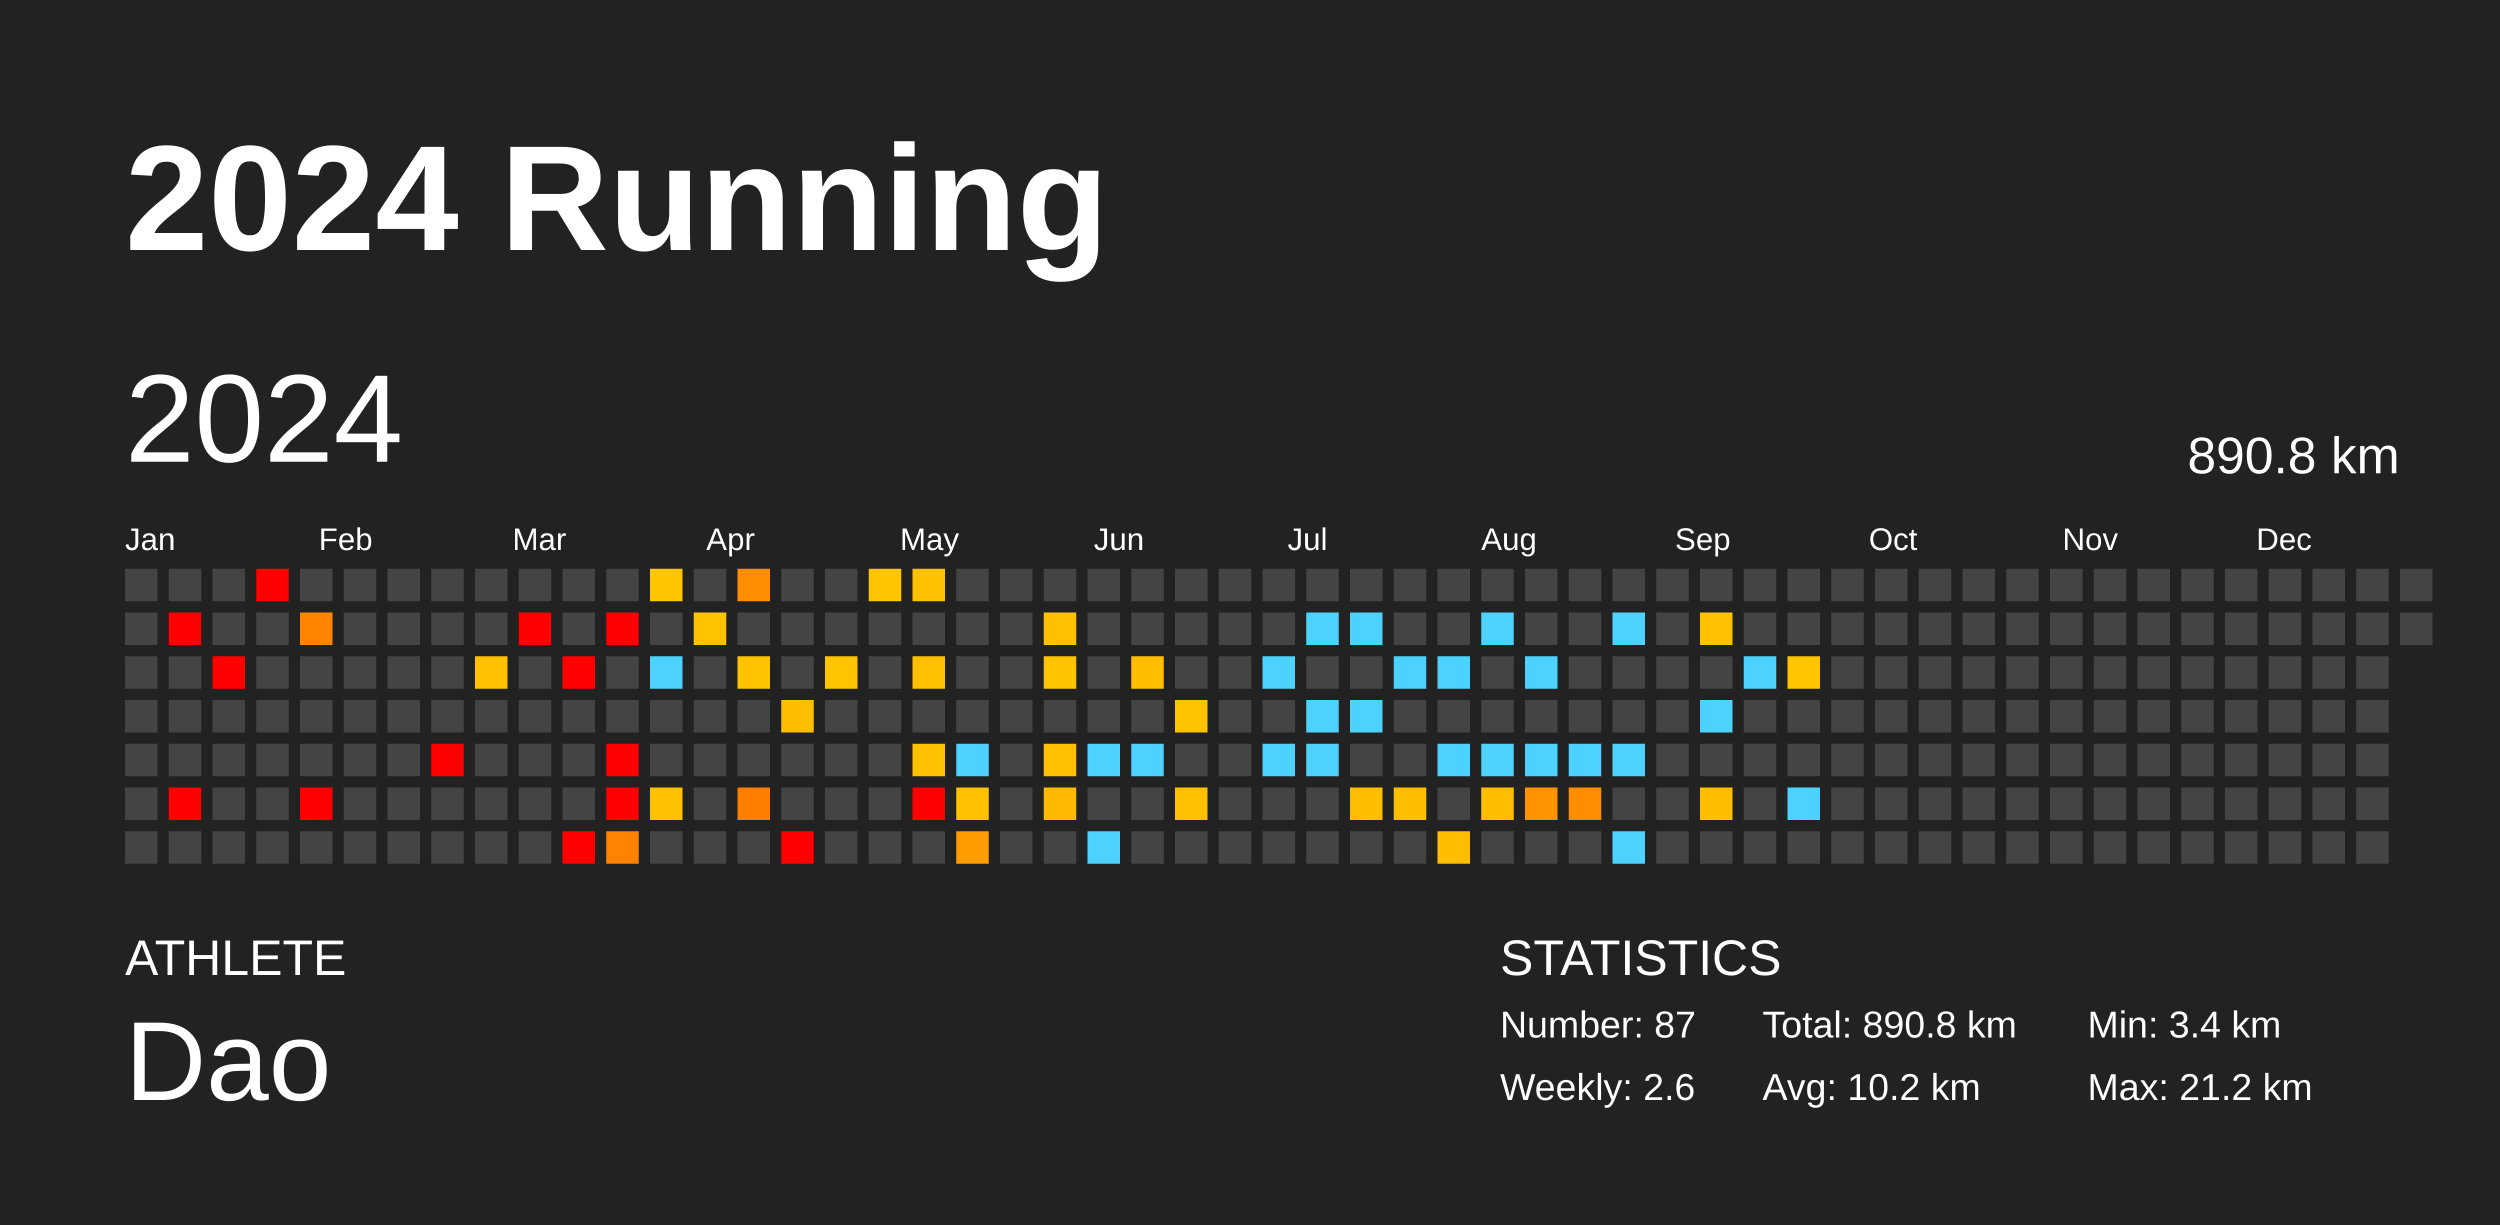
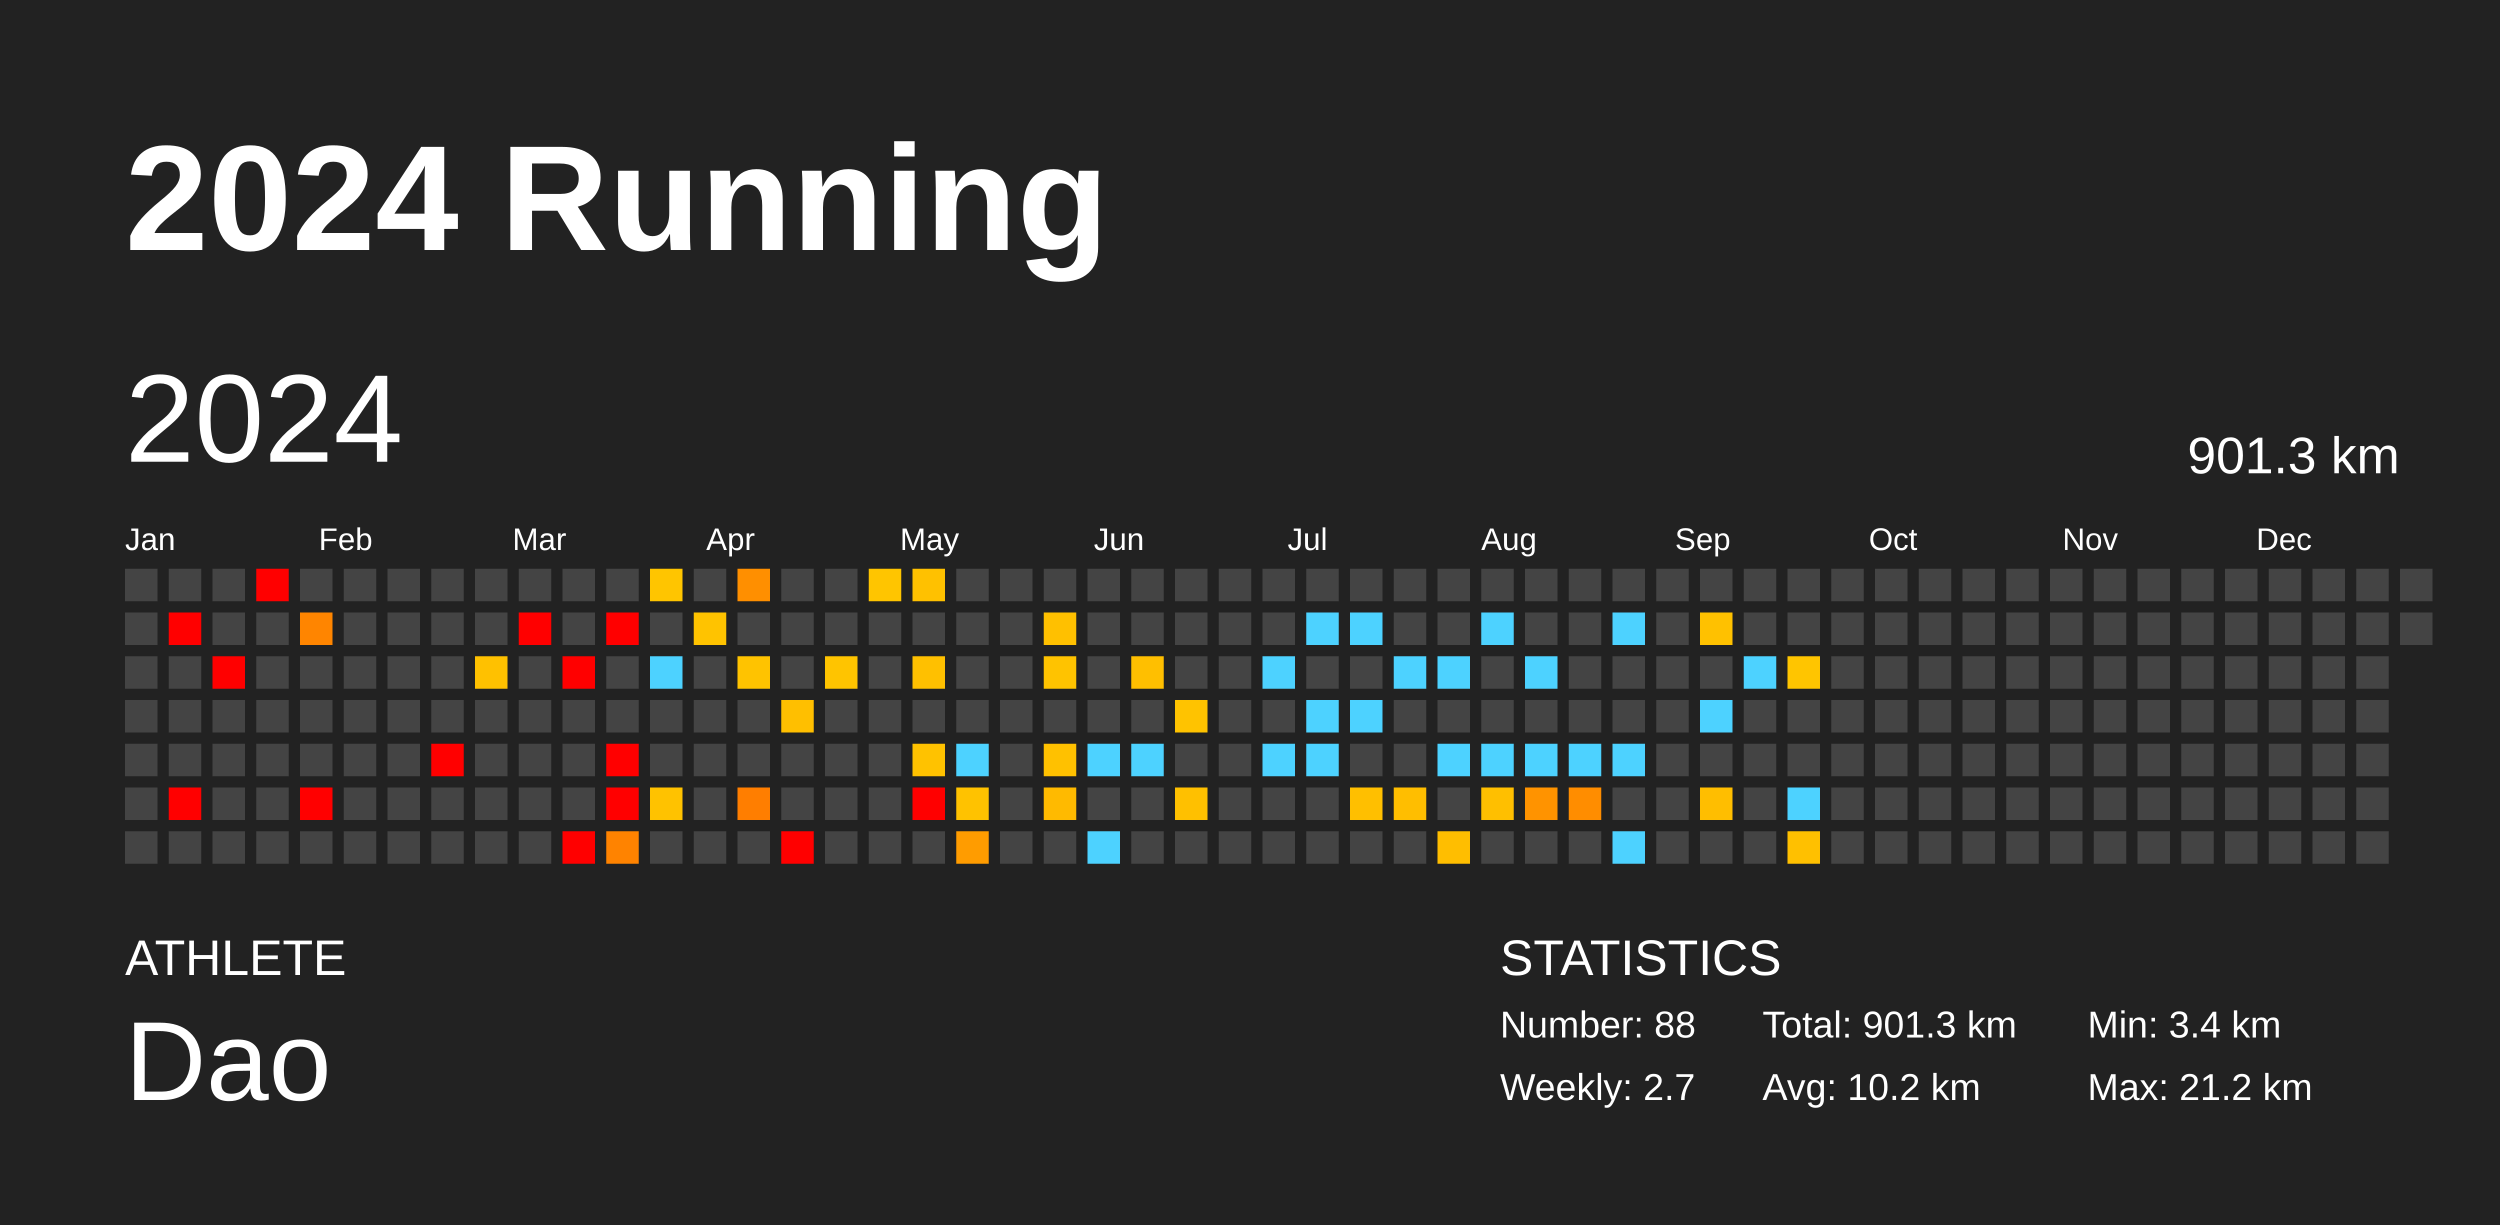
<svg xmlns="http://www.w3.org/2000/svg" baseProfile="full" height="98mm" version="1.1" viewBox="0,0,200,98" width="200mm">
  <defs />
  <rect fill="#222222" height="98" width="200" x="0" y="0" />
  <text fill="#FFFFFF" style="font-size:12px; font-family:Arial; font-weight:bold;" x="10" y="20">2024 Running</text>
  <text fill="#FFFFFF" style="font-size:4px; font-family:Arial" x="10" y="78">ATHLETE</text>
  <text fill="#FFFFFF" style="font-size:9px; font-family:Arial" x="10" y="88">Dao</text>
  <text fill="#FFFFFF" style="font-size:4px; font-family:Arial" x="120" y="78">STATISTICS</text>
-   <text fill="#FFFFFF" style="font-size:3px; font-family:Arial" x="120" y="83">Number: 87</text>
-   <text fill="#FFFFFF" style="font-size:3px; font-family:Arial" x="120" y="88">Weekly: 2.6</text>
-   <text fill="#FFFFFF" style="font-size:3px; font-family:Arial" x="141" y="83">Total: 890.8 km</text>
+   <text fill="#FFFFFF" style="font-size:3px; font-family:Arial" x="120" y="83">Number: 88</text>
+   <text fill="#FFFFFF" style="font-size:3px; font-family:Arial" x="120" y="88">Weekly: 2.7</text>
+   <text fill="#FFFFFF" style="font-size:3px; font-family:Arial" x="141" y="83">Total: 901.3 km</text>
  <text fill="#FFFFFF" style="font-size:3px; font-family:Arial" x="141" y="88">Avg: 10.2 km</text>
  <text fill="#FFFFFF" style="font-size:3px; font-family:Arial" x="167" y="83">Min: 3.4 km</text>
  <text fill="#FFFFFF" style="font-size:3px; font-family:Arial" x="167" y="88">Max: 21.2 km</text>
  <text dominant-baseline="hanging" fill="#FFFFFF" style="font-size:10.0px; font-family:Arial;" x="10" y="30">2024</text>
-   <text dominant-baseline="hanging" fill="#FFFFFF" style="font-size:4.125px; font-family:Arial;" x="175" y="35">890.8 km</text>
+   <text dominant-baseline="hanging" fill="#FFFFFF" style="font-size:4.125px; font-family:Arial;" x="175" y="35">901.3 km</text>
  <text fill="#FFFFFF" style="font-size:2.5px; font-family:Arial" x="10.0" y="44">Jan</text>
  <text fill="#FFFFFF" style="font-size:2.5px; font-family:Arial" x="25.5" y="44">Feb</text>
  <text fill="#FFFFFF" style="font-size:2.5px; font-family:Arial" x="41.0" y="44">Mar</text>
  <text fill="#FFFFFF" style="font-size:2.5px; font-family:Arial" x="56.5" y="44">Apr</text>
  <text fill="#FFFFFF" style="font-size:2.5px; font-family:Arial" x="72.0" y="44">May</text>
  <text fill="#FFFFFF" style="font-size:2.5px; font-family:Arial" x="87.5" y="44">Jun</text>
  <text fill="#FFFFFF" style="font-size:2.5px; font-family:Arial" x="103.0" y="44">Jul</text>
  <text fill="#FFFFFF" style="font-size:2.5px; font-family:Arial" x="118.5" y="44">Aug</text>
  <text fill="#FFFFFF" style="font-size:2.5px; font-family:Arial" x="134.0" y="44">Sep</text>
  <text fill="#FFFFFF" style="font-size:2.5px; font-family:Arial" x="149.5" y="44">Oct</text>
  <text fill="#FFFFFF" style="font-size:2.5px; font-family:Arial" x="165.0" y="44">Nov</text>
  <text fill="#FFFFFF" style="font-size:2.5px; font-family:Arial" x="180.5" y="44">Dec</text>
  <rect fill="#444444" height="2.6" width="2.6" x="10.0" y="45.5" />
  <rect fill="#444444" height="2.6" width="2.6" x="10.0" y="49.0" />
  <rect fill="#444444" height="2.6" width="2.6" x="10.0" y="52.5" />
  <rect fill="#444444" height="2.6" width="2.6" x="10.0" y="56.0" />
  <rect fill="#444444" height="2.6" width="2.6" x="10.0" y="59.5" />
  <rect fill="#444444" height="2.6" width="2.6" x="10.0" y="63.0" />
  <rect fill="#444444" height="2.6" width="2.6" x="10.0" y="66.5" />
  <rect fill="#444444" height="2.6" width="2.6" x="13.5" y="45.5" />
  <rect fill="red" height="2.6" width="2.6" x="13.5" y="49.0" />
  <rect fill="#444444" height="2.6" width="2.6" x="13.5" y="52.5" />
  <rect fill="#444444" height="2.6" width="2.6" x="13.5" y="56.0" />
  <rect fill="#444444" height="2.6" width="2.6" x="13.5" y="59.5" />
  <rect fill="red" height="2.6" width="2.6" x="13.5" y="63.0" />
  <rect fill="#444444" height="2.6" width="2.6" x="13.5" y="66.5" />
  <rect fill="#444444" height="2.6" width="2.6" x="17.0" y="45.5" />
  <rect fill="#444444" height="2.6" width="2.6" x="17.0" y="49.0" />
  <rect fill="red" height="2.6" width="2.6" x="17.0" y="52.5" />
  <rect fill="#444444" height="2.6" width="2.6" x="17.0" y="56.0" />
  <rect fill="#444444" height="2.6" width="2.6" x="17.0" y="59.5" />
  <rect fill="#444444" height="2.6" width="2.6" x="17.0" y="63.0" />
  <rect fill="#444444" height="2.6" width="2.6" x="17.0" y="66.5" />
  <rect fill="red" height="2.6" width="2.6" x="20.5" y="45.5" />
  <rect fill="#444444" height="2.6" width="2.6" x="20.5" y="49.0" />
  <rect fill="#444444" height="2.6" width="2.6" x="20.5" y="52.5" />
  <rect fill="#444444" height="2.6" width="2.6" x="20.5" y="56.0" />
  <rect fill="#444444" height="2.6" width="2.6" x="20.5" y="59.5" />
  <rect fill="#444444" height="2.6" width="2.6" x="20.5" y="63.0" />
  <rect fill="#444444" height="2.6" width="2.6" x="20.5" y="66.5" />
  <rect fill="#444444" height="2.6" width="2.6" x="24.0" y="45.5" />
  <rect fill="#ff8500" height="2.6" width="2.6" x="24.0" y="49.0" />
  <rect fill="#444444" height="2.6" width="2.6" x="24.0" y="52.5" />
  <rect fill="#444444" height="2.6" width="2.6" x="24.0" y="56.0" />
  <rect fill="#444444" height="2.6" width="2.6" x="24.0" y="59.5" />
  <rect fill="red" height="2.6" width="2.6" x="24.0" y="63.0" />
  <rect fill="#444444" height="2.6" width="2.6" x="24.0" y="66.5" />
  <rect fill="#444444" height="2.6" width="2.6" x="27.5" y="45.5" />
  <rect fill="#444444" height="2.6" width="2.6" x="27.5" y="49.0" />
  <rect fill="#444444" height="2.6" width="2.6" x="27.5" y="52.5" />
  <rect fill="#444444" height="2.6" width="2.6" x="27.5" y="56.0" />
  <rect fill="#444444" height="2.6" width="2.6" x="27.5" y="59.5" />
  <rect fill="#444444" height="2.6" width="2.6" x="27.5" y="63.0" />
  <rect fill="#444444" height="2.6" width="2.6" x="27.5" y="66.5" />
  <rect fill="#444444" height="2.6" width="2.6" x="31.0" y="45.5" />
  <rect fill="#444444" height="2.6" width="2.6" x="31.0" y="49.0" />
  <rect fill="#444444" height="2.6" width="2.6" x="31.0" y="52.5" />
  <rect fill="#444444" height="2.6" width="2.6" x="31.0" y="56.0" />
  <rect fill="#444444" height="2.6" width="2.6" x="31.0" y="59.5" />
  <rect fill="#444444" height="2.6" width="2.6" x="31.0" y="63.0" />
  <rect fill="#444444" height="2.6" width="2.6" x="31.0" y="66.5" />
  <rect fill="#444444" height="2.6" width="2.6" x="34.5" y="45.5" />
  <rect fill="#444444" height="2.6" width="2.6" x="34.5" y="49.0" />
  <rect fill="#444444" height="2.6" width="2.6" x="34.5" y="52.5" />
  <rect fill="#444444" height="2.6" width="2.6" x="34.5" y="56.0" />
  <rect fill="red" height="2.6" width="2.6" x="34.5" y="59.5" />
  <rect fill="#444444" height="2.6" width="2.6" x="34.5" y="63.0" />
  <rect fill="#444444" height="2.6" width="2.6" x="34.5" y="66.5" />
  <rect fill="#444444" height="2.6" width="2.6" x="38.0" y="45.5" />
  <rect fill="#444444" height="2.6" width="2.6" x="38.0" y="49.0" />
  <rect fill="#ffc100" height="2.6" width="2.6" x="38.0" y="52.5" />
  <rect fill="#444444" height="2.6" width="2.6" x="38.0" y="56.0" />
  <rect fill="#444444" height="2.6" width="2.6" x="38.0" y="59.5" />
  <rect fill="#444444" height="2.6" width="2.6" x="38.0" y="63.0" />
  <rect fill="#444444" height="2.6" width="2.6" x="38.0" y="66.5" />
  <rect fill="#444444" height="2.6" width="2.6" x="41.5" y="45.5" />
  <rect fill="red" height="2.6" width="2.6" x="41.5" y="49.0" />
  <rect fill="#444444" height="2.6" width="2.6" x="41.5" y="52.5" />
  <rect fill="#444444" height="2.6" width="2.6" x="41.5" y="56.0" />
  <rect fill="#444444" height="2.6" width="2.6" x="41.5" y="59.5" />
  <rect fill="#444444" height="2.6" width="2.6" x="41.5" y="63.0" />
  <rect fill="#444444" height="2.6" width="2.6" x="41.5" y="66.5" />
  <rect fill="#444444" height="2.6" width="2.6" x="45.0" y="45.5" />
  <rect fill="#444444" height="2.6" width="2.6" x="45.0" y="49.0" />
  <rect fill="red" height="2.6" width="2.6" x="45.0" y="52.5" />
  <rect fill="#444444" height="2.6" width="2.6" x="45.0" y="56.0" />
  <rect fill="#444444" height="2.6" width="2.6" x="45.0" y="59.5" />
  <rect fill="#444444" height="2.6" width="2.6" x="45.0" y="63.0" />
  <rect fill="red" height="2.6" width="2.6" x="45.0" y="66.5" />
  <rect fill="#444444" height="2.6" width="2.6" x="48.5" y="45.5" />
  <rect fill="red" height="2.6" width="2.6" x="48.5" y="49.0" />
  <rect fill="#444444" height="2.6" width="2.6" x="48.5" y="52.5" />
  <rect fill="#444444" height="2.6" width="2.6" x="48.5" y="56.0" />
  <rect fill="red" height="2.6" width="2.6" x="48.5" y="59.5" />
  <rect fill="red" height="2.6" width="2.6" x="48.5" y="63.0" />
  <rect fill="#ff8300" height="2.6" width="2.6" x="48.5" y="66.5" />
  <rect fill="#ffc500" height="2.6" width="2.6" x="52.0" y="45.5" />
  <rect fill="#444444" height="2.6" width="2.6" x="52.0" y="49.0" />
  <rect fill="#4dd2ff" height="2.6" width="2.6" x="52.0" y="52.5" />
  <rect fill="#444444" height="2.6" width="2.6" x="52.0" y="56.0" />
  <rect fill="#444444" height="2.6" width="2.6" x="52.0" y="59.5" />
  <rect fill="#ffc200" height="2.6" width="2.6" x="52.0" y="63.0" />
  <rect fill="#444444" height="2.6" width="2.6" x="52.0" y="66.5" />
  <rect fill="#444444" height="2.6" width="2.6" x="55.5" y="45.5" />
  <rect fill="#ffc300" height="2.6" width="2.6" x="55.5" y="49.0" />
  <rect fill="#444444" height="2.6" width="2.6" x="55.5" y="52.5" />
  <rect fill="#444444" height="2.6" width="2.6" x="55.5" y="56.0" />
  <rect fill="#444444" height="2.6" width="2.6" x="55.5" y="59.5" />
  <rect fill="#444444" height="2.6" width="2.6" x="55.5" y="63.0" />
  <rect fill="#444444" height="2.6" width="2.6" x="55.5" y="66.5" />
  <rect fill="#ff8f00" height="2.6" width="2.6" x="59.0" y="45.5" />
  <rect fill="#444444" height="2.6" width="2.6" x="59.0" y="49.0" />
  <rect fill="#ffc300" height="2.6" width="2.6" x="59.0" y="52.5" />
  <rect fill="#444444" height="2.6" width="2.6" x="59.0" y="56.0" />
  <rect fill="#444444" height="2.6" width="2.6" x="59.0" y="59.5" />
  <rect fill="#ff7e00" height="2.6" width="2.6" x="59.0" y="63.0" />
  <rect fill="#444444" height="2.6" width="2.6" x="59.0" y="66.5" />
  <rect fill="#444444" height="2.6" width="2.6" x="62.5" y="45.5" />
  <rect fill="#444444" height="2.6" width="2.6" x="62.5" y="49.0" />
  <rect fill="#444444" height="2.6" width="2.6" x="62.5" y="52.5" />
  <rect fill="#ffbf00" height="2.6" width="2.6" x="62.5" y="56.0" />
  <rect fill="#444444" height="2.6" width="2.6" x="62.5" y="59.5" />
  <rect fill="#444444" height="2.6" width="2.6" x="62.5" y="63.0" />
  <rect fill="red" height="2.6" width="2.6" x="62.5" y="66.5" />
  <rect fill="#444444" height="2.6" width="2.6" x="66.0" y="45.5" />
  <rect fill="#444444" height="2.6" width="2.6" x="66.0" y="49.0" />
  <rect fill="#ffc400" height="2.6" width="2.6" x="66.0" y="52.5" />
  <rect fill="#444444" height="2.6" width="2.6" x="66.0" y="56.0" />
  <rect fill="#444444" height="2.6" width="2.6" x="66.0" y="59.5" />
  <rect fill="#444444" height="2.6" width="2.6" x="66.0" y="63.0" />
  <rect fill="#444444" height="2.6" width="2.6" x="66.0" y="66.5" />
  <rect fill="#ffc500" height="2.6" width="2.6" x="69.5" y="45.5" />
  <rect fill="#444444" height="2.6" width="2.6" x="69.5" y="49.0" />
  <rect fill="#444444" height="2.6" width="2.6" x="69.5" y="52.5" />
  <rect fill="#444444" height="2.6" width="2.6" x="69.5" y="56.0" />
  <rect fill="#444444" height="2.6" width="2.6" x="69.5" y="59.5" />
  <rect fill="#444444" height="2.6" width="2.6" x="69.5" y="63.0" />
  <rect fill="#444444" height="2.6" width="2.6" x="69.5" y="66.5" />
  <rect fill="#ffc100" height="2.6" width="2.6" x="73.0" y="45.5" />
  <rect fill="#444444" height="2.6" width="2.6" x="73.0" y="49.0" />
  <rect fill="#ffc000" height="2.6" width="2.6" x="73.0" y="52.5" />
  <rect fill="#444444" height="2.6" width="2.6" x="73.0" y="56.0" />
  <rect fill="#ffc200" height="2.6" width="2.6" x="73.0" y="59.5" />
  <rect fill="red" height="2.6" width="2.6" x="73.0" y="63.0" />
  <rect fill="#444444" height="2.6" width="2.6" x="73.0" y="66.5" />
  <rect fill="#444444" height="2.6" width="2.6" x="76.5" y="45.5" />
  <rect fill="#444444" height="2.6" width="2.6" x="76.5" y="49.0" />
  <rect fill="#444444" height="2.6" width="2.6" x="76.5" y="52.5" />
  <rect fill="#444444" height="2.6" width="2.6" x="76.5" y="56.0" />
  <rect fill="#4dd2ff" height="2.6" width="2.6" x="76.5" y="59.5" />
  <rect fill="#ffc200" height="2.6" width="2.6" x="76.5" y="63.0" />
  <rect fill="#ff9c00" height="2.6" width="2.6" x="76.5" y="66.5" />
  <rect fill="#444444" height="2.6" width="2.6" x="80.0" y="45.5" />
  <rect fill="#444444" height="2.6" width="2.6" x="80.0" y="49.0" />
  <rect fill="#444444" height="2.6" width="2.6" x="80.0" y="52.5" />
  <rect fill="#444444" height="2.6" width="2.6" x="80.0" y="56.0" />
  <rect fill="#444444" height="2.6" width="2.6" x="80.0" y="59.5" />
  <rect fill="#444444" height="2.6" width="2.6" x="80.0" y="63.0" />
  <rect fill="#444444" height="2.6" width="2.6" x="80.0" y="66.5" />
  <rect fill="#444444" height="2.6" width="2.6" x="83.5" y="45.5" />
  <rect fill="#ffc000" height="2.6" width="2.6" x="83.5" y="49.0" />
  <rect fill="#ffc300" height="2.6" width="2.6" x="83.5" y="52.5" />
  <rect fill="#444444" height="2.6" width="2.6" x="83.5" y="56.0" />
  <rect fill="#ffc100" height="2.6" width="2.6" x="83.5" y="59.5" />
  <rect fill="#ffba00" height="2.6" width="2.6" x="83.5" y="63.0" />
  <rect fill="#444444" height="2.6" width="2.6" x="83.5" y="66.5" />
  <rect fill="#444444" height="2.6" width="2.6" x="87.0" y="45.5" />
  <rect fill="#444444" height="2.6" width="2.6" x="87.0" y="49.0" />
  <rect fill="#444444" height="2.6" width="2.6" x="87.0" y="52.5" />
  <rect fill="#444444" height="2.6" width="2.6" x="87.0" y="56.0" />
  <rect fill="#4dd2ff" height="2.6" width="2.6" x="87.0" y="59.5" />
  <rect fill="#444444" height="2.6" width="2.6" x="87.0" y="63.0" />
  <rect fill="#4dd2ff" height="2.6" width="2.6" x="87.0" y="66.5" />
  <rect fill="#444444" height="2.6" width="2.6" x="90.5" y="45.5" />
  <rect fill="#444444" height="2.6" width="2.6" x="90.5" y="49.0" />
  <rect fill="#ffbf00" height="2.6" width="2.6" x="90.5" y="52.5" />
  <rect fill="#444444" height="2.6" width="2.6" x="90.5" y="56.0" />
  <rect fill="#4dd2ff" height="2.6" width="2.6" x="90.5" y="59.5" />
  <rect fill="#444444" height="2.6" width="2.6" x="90.5" y="63.0" />
  <rect fill="#444444" height="2.6" width="2.6" x="90.5" y="66.5" />
  <rect fill="#444444" height="2.6" width="2.6" x="94.0" y="45.5" />
  <rect fill="#444444" height="2.6" width="2.6" x="94.0" y="49.0" />
  <rect fill="#444444" height="2.6" width="2.6" x="94.0" y="52.5" />
  <rect fill="#ffc300" height="2.6" width="2.6" x="94.0" y="56.0" />
  <rect fill="#444444" height="2.6" width="2.6" x="94.0" y="59.5" />
  <rect fill="#ffc000" height="2.6" width="2.6" x="94.0" y="63.0" />
  <rect fill="#444444" height="2.6" width="2.6" x="94.0" y="66.5" />
  <rect fill="#444444" height="2.6" width="2.6" x="97.5" y="45.5" />
  <rect fill="#444444" height="2.6" width="2.6" x="97.5" y="49.0" />
  <rect fill="#444444" height="2.6" width="2.6" x="97.5" y="52.5" />
  <rect fill="#444444" height="2.6" width="2.6" x="97.5" y="56.0" />
  <rect fill="#444444" height="2.6" width="2.6" x="97.5" y="59.5" />
  <rect fill="#444444" height="2.6" width="2.6" x="97.5" y="63.0" />
  <rect fill="#444444" height="2.6" width="2.6" x="97.5" y="66.5" />
  <rect fill="#444444" height="2.6" width="2.6" x="101.0" y="45.5" />
  <rect fill="#444444" height="2.6" width="2.6" x="101.0" y="49.0" />
  <rect fill="#4dd2ff" height="2.6" width="2.6" x="101.0" y="52.5" />
  <rect fill="#444444" height="2.6" width="2.6" x="101.0" y="56.0" />
  <rect fill="#4dd2ff" height="2.6" width="2.6" x="101.0" y="59.5" />
  <rect fill="#444444" height="2.6" width="2.6" x="101.0" y="63.0" />
  <rect fill="#444444" height="2.6" width="2.6" x="101.0" y="66.5" />
  <rect fill="#444444" height="2.6" width="2.6" x="104.5" y="45.5" />
  <rect fill="#4dd2ff" height="2.6" width="2.6" x="104.5" y="49.0" />
  <rect fill="#444444" height="2.6" width="2.6" x="104.5" y="52.5" />
  <rect fill="#4dd2ff" height="2.6" width="2.6" x="104.5" y="56.0" />
  <rect fill="#4dd2ff" height="2.6" width="2.6" x="104.5" y="59.5" />
  <rect fill="#444444" height="2.6" width="2.6" x="104.5" y="63.0" />
  <rect fill="#444444" height="2.6" width="2.6" x="104.5" y="66.5" />
  <rect fill="#444444" height="2.6" width="2.6" x="108.0" y="45.5" />
  <rect fill="#4dd2ff" height="2.6" width="2.6" x="108.0" y="49.0" />
  <rect fill="#444444" height="2.6" width="2.6" x="108.0" y="52.5" />
  <rect fill="#4dd2ff" height="2.6" width="2.6" x="108.0" y="56.0" />
  <rect fill="#444444" height="2.6" width="2.6" x="108.0" y="59.5" />
  <rect fill="#ffbf00" height="2.6" width="2.6" x="108.0" y="63.0" />
  <rect fill="#444444" height="2.6" width="2.6" x="108.0" y="66.5" />
  <rect fill="#444444" height="2.6" width="2.6" x="111.5" y="45.5" />
  <rect fill="#444444" height="2.6" width="2.6" x="111.5" y="49.0" />
  <rect fill="#4dd2ff" height="2.6" width="2.6" x="111.5" y="52.5" />
  <rect fill="#444444" height="2.6" width="2.6" x="111.5" y="56.0" />
  <rect fill="#444444" height="2.6" width="2.6" x="111.5" y="59.5" />
  <rect fill="#ffbe00" height="2.6" width="2.6" x="111.5" y="63.0" />
  <rect fill="#444444" height="2.6" width="2.6" x="111.5" y="66.5" />
  <rect fill="#444444" height="2.6" width="2.6" x="115.0" y="45.5" />
  <rect fill="#444444" height="2.6" width="2.6" x="115.0" y="49.0" />
  <rect fill="#4dd2ff" height="2.6" width="2.6" x="115.0" y="52.5" />
  <rect fill="#444444" height="2.6" width="2.6" x="115.0" y="56.0" />
  <rect fill="#4dd2ff" height="2.6" width="2.6" x="115.0" y="59.5" />
  <rect fill="#444444" height="2.6" width="2.6" x="115.0" y="63.0" />
  <rect fill="#ffbe00" height="2.6" width="2.6" x="115.0" y="66.5" />
  <rect fill="#444444" height="2.6" width="2.6" x="118.5" y="45.5" />
  <rect fill="#4dd2ff" height="2.6" width="2.6" x="118.5" y="49.0" />
  <rect fill="#444444" height="2.6" width="2.6" x="118.5" y="52.5" />
  <rect fill="#444444" height="2.6" width="2.6" x="118.5" y="56.0" />
  <rect fill="#4dd2ff" height="2.6" width="2.6" x="118.5" y="59.5" />
  <rect fill="#ffbf00" height="2.6" width="2.6" x="118.5" y="63.0" />
  <rect fill="#444444" height="2.6" width="2.6" x="118.5" y="66.5" />
  <rect fill="#444444" height="2.6" width="2.6" x="122.0" y="45.5" />
  <rect fill="#444444" height="2.6" width="2.6" x="122.0" y="49.0" />
  <rect fill="#4dd2ff" height="2.6" width="2.6" x="122.0" y="52.5" />
  <rect fill="#444444" height="2.6" width="2.6" x="122.0" y="56.0" />
  <rect fill="#4dd2ff" height="2.6" width="2.6" x="122.0" y="59.5" />
  <rect fill="#ff9300" height="2.6" width="2.6" x="122.0" y="63.0" />
  <rect fill="#444444" height="2.6" width="2.6" x="122.0" y="66.5" />
  <rect fill="#444444" height="2.6" width="2.6" x="125.5" y="45.5" />
  <rect fill="#444444" height="2.6" width="2.6" x="125.5" y="49.0" />
  <rect fill="#444444" height="2.6" width="2.6" x="125.5" y="52.5" />
  <rect fill="#444444" height="2.6" width="2.6" x="125.5" y="56.0" />
  <rect fill="#4dd2ff" height="2.6" width="2.6" x="125.5" y="59.5" />
  <rect fill="#ff8d00" height="2.6" width="2.6" x="125.5" y="63.0" />
  <rect fill="#444444" height="2.6" width="2.6" x="125.5" y="66.5" />
  <rect fill="#444444" height="2.6" width="2.6" x="129.0" y="45.5" />
  <rect fill="#4dd2ff" height="2.6" width="2.6" x="129.0" y="49.0" />
  <rect fill="#444444" height="2.6" width="2.6" x="129.0" y="52.5" />
  <rect fill="#444444" height="2.6" width="2.6" x="129.0" y="56.0" />
  <rect fill="#4dd2ff" height="2.6" width="2.6" x="129.0" y="59.5" />
  <rect fill="#444444" height="2.6" width="2.6" x="129.0" y="63.0" />
  <rect fill="#4dd2ff" height="2.6" width="2.6" x="129.0" y="66.5" />
  <rect fill="#444444" height="2.6" width="2.6" x="132.5" y="45.5" />
  <rect fill="#444444" height="2.6" width="2.6" x="132.5" y="49.0" />
  <rect fill="#444444" height="2.6" width="2.6" x="132.5" y="52.5" />
  <rect fill="#444444" height="2.6" width="2.6" x="132.5" y="56.0" />
  <rect fill="#444444" height="2.6" width="2.6" x="132.5" y="59.5" />
  <rect fill="#444444" height="2.6" width="2.6" x="132.5" y="63.0" />
  <rect fill="#444444" height="2.6" width="2.6" x="132.5" y="66.5" />
  <rect fill="#444444" height="2.6" width="2.6" x="136.0" y="45.5" />
  <rect fill="#ffc100" height="2.6" width="2.6" x="136.0" y="49.0" />
  <rect fill="#444444" height="2.6" width="2.6" x="136.0" y="52.5" />
  <rect fill="#4dd2ff" height="2.6" width="2.6" x="136.0" y="56.0" />
  <rect fill="#444444" height="2.6" width="2.6" x="136.0" y="59.5" />
  <rect fill="#ffbe00" height="2.6" width="2.6" x="136.0" y="63.0" />
  <rect fill="#444444" height="2.6" width="2.6" x="136.0" y="66.5" />
  <rect fill="#444444" height="2.6" width="2.6" x="139.5" y="45.5" />
  <rect fill="#444444" height="2.6" width="2.6" x="139.5" y="49.0" />
  <rect fill="#4dd2ff" height="2.6" width="2.6" x="139.5" y="52.5" />
  <rect fill="#444444" height="2.6" width="2.6" x="139.5" y="56.0" />
  <rect fill="#444444" height="2.6" width="2.6" x="139.5" y="59.5" />
  <rect fill="#444444" height="2.6" width="2.6" x="139.5" y="63.0" />
  <rect fill="#444444" height="2.6" width="2.6" x="139.5" y="66.5" />
  <rect fill="#444444" height="2.6" width="2.6" x="143.0" y="45.5" />
  <rect fill="#444444" height="2.6" width="2.6" x="143.0" y="49.0" />
  <rect fill="#ffc500" height="2.6" width="2.6" x="143.0" y="52.5" />
  <rect fill="#444444" height="2.6" width="2.6" x="143.0" y="56.0" />
  <rect fill="#444444" height="2.6" width="2.6" x="143.0" y="59.5" />
  <rect fill="#4dd2ff" height="2.6" width="2.6" x="143.0" y="63.0" />
-   <rect fill="#444444" height="2.6" width="2.6" x="143.0" y="66.5" />
+   <rect fill="#ffc000" height="2.6" width="2.6" x="143.0" y="66.5" />
  <rect fill="#444444" height="2.6" width="2.6" x="146.5" y="45.5" />
  <rect fill="#444444" height="2.6" width="2.6" x="146.5" y="49.0" />
  <rect fill="#444444" height="2.6" width="2.6" x="146.5" y="52.5" />
  <rect fill="#444444" height="2.6" width="2.6" x="146.5" y="56.0" />
  <rect fill="#444444" height="2.6" width="2.6" x="146.5" y="59.5" />
  <rect fill="#444444" height="2.6" width="2.6" x="146.5" y="63.0" />
  <rect fill="#444444" height="2.6" width="2.6" x="146.5" y="66.5" />
  <rect fill="#444444" height="2.6" width="2.6" x="150.0" y="45.5" />
  <rect fill="#444444" height="2.6" width="2.6" x="150.0" y="49.0" />
  <rect fill="#444444" height="2.6" width="2.6" x="150.0" y="52.5" />
  <rect fill="#444444" height="2.6" width="2.6" x="150.0" y="56.0" />
  <rect fill="#444444" height="2.6" width="2.6" x="150.0" y="59.5" />
  <rect fill="#444444" height="2.6" width="2.6" x="150.0" y="63.0" />
  <rect fill="#444444" height="2.6" width="2.6" x="150.0" y="66.5" />
  <rect fill="#444444" height="2.6" width="2.6" x="153.5" y="45.5" />
  <rect fill="#444444" height="2.6" width="2.6" x="153.5" y="49.0" />
  <rect fill="#444444" height="2.6" width="2.6" x="153.5" y="52.5" />
  <rect fill="#444444" height="2.6" width="2.6" x="153.5" y="56.0" />
  <rect fill="#444444" height="2.6" width="2.6" x="153.5" y="59.5" />
  <rect fill="#444444" height="2.6" width="2.6" x="153.5" y="63.0" />
  <rect fill="#444444" height="2.6" width="2.6" x="153.5" y="66.5" />
  <rect fill="#444444" height="2.6" width="2.6" x="157.0" y="45.5" />
  <rect fill="#444444" height="2.6" width="2.6" x="157.0" y="49.0" />
  <rect fill="#444444" height="2.6" width="2.6" x="157.0" y="52.5" />
  <rect fill="#444444" height="2.6" width="2.6" x="157.0" y="56.0" />
  <rect fill="#444444" height="2.6" width="2.6" x="157.0" y="59.5" />
  <rect fill="#444444" height="2.6" width="2.6" x="157.0" y="63.0" />
  <rect fill="#444444" height="2.6" width="2.6" x="157.0" y="66.5" />
  <rect fill="#444444" height="2.6" width="2.6" x="160.5" y="45.5" />
  <rect fill="#444444" height="2.6" width="2.6" x="160.5" y="49.0" />
  <rect fill="#444444" height="2.6" width="2.6" x="160.5" y="52.5" />
  <rect fill="#444444" height="2.6" width="2.6" x="160.5" y="56.0" />
  <rect fill="#444444" height="2.6" width="2.6" x="160.5" y="59.5" />
  <rect fill="#444444" height="2.6" width="2.6" x="160.5" y="63.0" />
  <rect fill="#444444" height="2.6" width="2.6" x="160.5" y="66.5" />
  <rect fill="#444444" height="2.6" width="2.6" x="164.0" y="45.5" />
  <rect fill="#444444" height="2.6" width="2.6" x="164.0" y="49.0" />
  <rect fill="#444444" height="2.6" width="2.6" x="164.0" y="52.5" />
  <rect fill="#444444" height="2.6" width="2.6" x="164.0" y="56.0" />
  <rect fill="#444444" height="2.6" width="2.6" x="164.0" y="59.5" />
  <rect fill="#444444" height="2.6" width="2.6" x="164.0" y="63.0" />
  <rect fill="#444444" height="2.6" width="2.6" x="164.0" y="66.5" />
  <rect fill="#444444" height="2.6" width="2.6" x="167.5" y="45.5" />
  <rect fill="#444444" height="2.6" width="2.6" x="167.5" y="49.0" />
  <rect fill="#444444" height="2.6" width="2.6" x="167.5" y="52.5" />
  <rect fill="#444444" height="2.6" width="2.6" x="167.5" y="56.0" />
  <rect fill="#444444" height="2.6" width="2.6" x="167.5" y="59.5" />
  <rect fill="#444444" height="2.6" width="2.6" x="167.5" y="63.0" />
  <rect fill="#444444" height="2.6" width="2.6" x="167.5" y="66.5" />
  <rect fill="#444444" height="2.6" width="2.6" x="171.0" y="45.5" />
  <rect fill="#444444" height="2.6" width="2.6" x="171.0" y="49.0" />
  <rect fill="#444444" height="2.6" width="2.6" x="171.0" y="52.5" />
  <rect fill="#444444" height="2.6" width="2.6" x="171.0" y="56.0" />
  <rect fill="#444444" height="2.6" width="2.6" x="171.0" y="59.5" />
  <rect fill="#444444" height="2.6" width="2.6" x="171.0" y="63.0" />
  <rect fill="#444444" height="2.6" width="2.6" x="171.0" y="66.5" />
  <rect fill="#444444" height="2.6" width="2.6" x="174.5" y="45.5" />
  <rect fill="#444444" height="2.6" width="2.6" x="174.5" y="49.0" />
  <rect fill="#444444" height="2.6" width="2.6" x="174.5" y="52.5" />
  <rect fill="#444444" height="2.6" width="2.6" x="174.5" y="56.0" />
  <rect fill="#444444" height="2.6" width="2.6" x="174.5" y="59.5" />
  <rect fill="#444444" height="2.6" width="2.6" x="174.5" y="63.0" />
  <rect fill="#444444" height="2.6" width="2.6" x="174.5" y="66.5" />
  <rect fill="#444444" height="2.6" width="2.6" x="178.0" y="45.5" />
  <rect fill="#444444" height="2.6" width="2.6" x="178.0" y="49.0" />
  <rect fill="#444444" height="2.6" width="2.6" x="178.0" y="52.5" />
  <rect fill="#444444" height="2.6" width="2.6" x="178.0" y="56.0" />
  <rect fill="#444444" height="2.6" width="2.6" x="178.0" y="59.5" />
  <rect fill="#444444" height="2.6" width="2.6" x="178.0" y="63.0" />
  <rect fill="#444444" height="2.6" width="2.6" x="178.0" y="66.5" />
  <rect fill="#444444" height="2.6" width="2.6" x="181.5" y="45.5" />
  <rect fill="#444444" height="2.6" width="2.6" x="181.5" y="49.0" />
  <rect fill="#444444" height="2.6" width="2.6" x="181.5" y="52.5" />
  <rect fill="#444444" height="2.6" width="2.6" x="181.5" y="56.0" />
  <rect fill="#444444" height="2.6" width="2.6" x="181.5" y="59.5" />
  <rect fill="#444444" height="2.6" width="2.6" x="181.5" y="63.0" />
  <rect fill="#444444" height="2.6" width="2.6" x="181.5" y="66.5" />
  <rect fill="#444444" height="2.6" width="2.6" x="185.0" y="45.5" />
  <rect fill="#444444" height="2.6" width="2.6" x="185.0" y="49.0" />
  <rect fill="#444444" height="2.6" width="2.6" x="185.0" y="52.5" />
  <rect fill="#444444" height="2.6" width="2.6" x="185.0" y="56.0" />
  <rect fill="#444444" height="2.6" width="2.6" x="185.0" y="59.5" />
  <rect fill="#444444" height="2.6" width="2.6" x="185.0" y="63.0" />
  <rect fill="#444444" height="2.6" width="2.6" x="185.0" y="66.5" />
  <rect fill="#444444" height="2.6" width="2.6" x="188.5" y="45.5" />
  <rect fill="#444444" height="2.6" width="2.6" x="188.5" y="49.0" />
  <rect fill="#444444" height="2.6" width="2.6" x="188.5" y="52.5" />
  <rect fill="#444444" height="2.6" width="2.6" x="188.5" y="56.0" />
  <rect fill="#444444" height="2.6" width="2.6" x="188.5" y="59.5" />
  <rect fill="#444444" height="2.6" width="2.6" x="188.5" y="63.0" />
  <rect fill="#444444" height="2.6" width="2.6" x="188.5" y="66.5" />
  <rect fill="#444444" height="2.6" width="2.6" x="192.0" y="45.5" />
  <rect fill="#444444" height="2.6" width="2.6" x="192.0" y="49.0" />
</svg>
